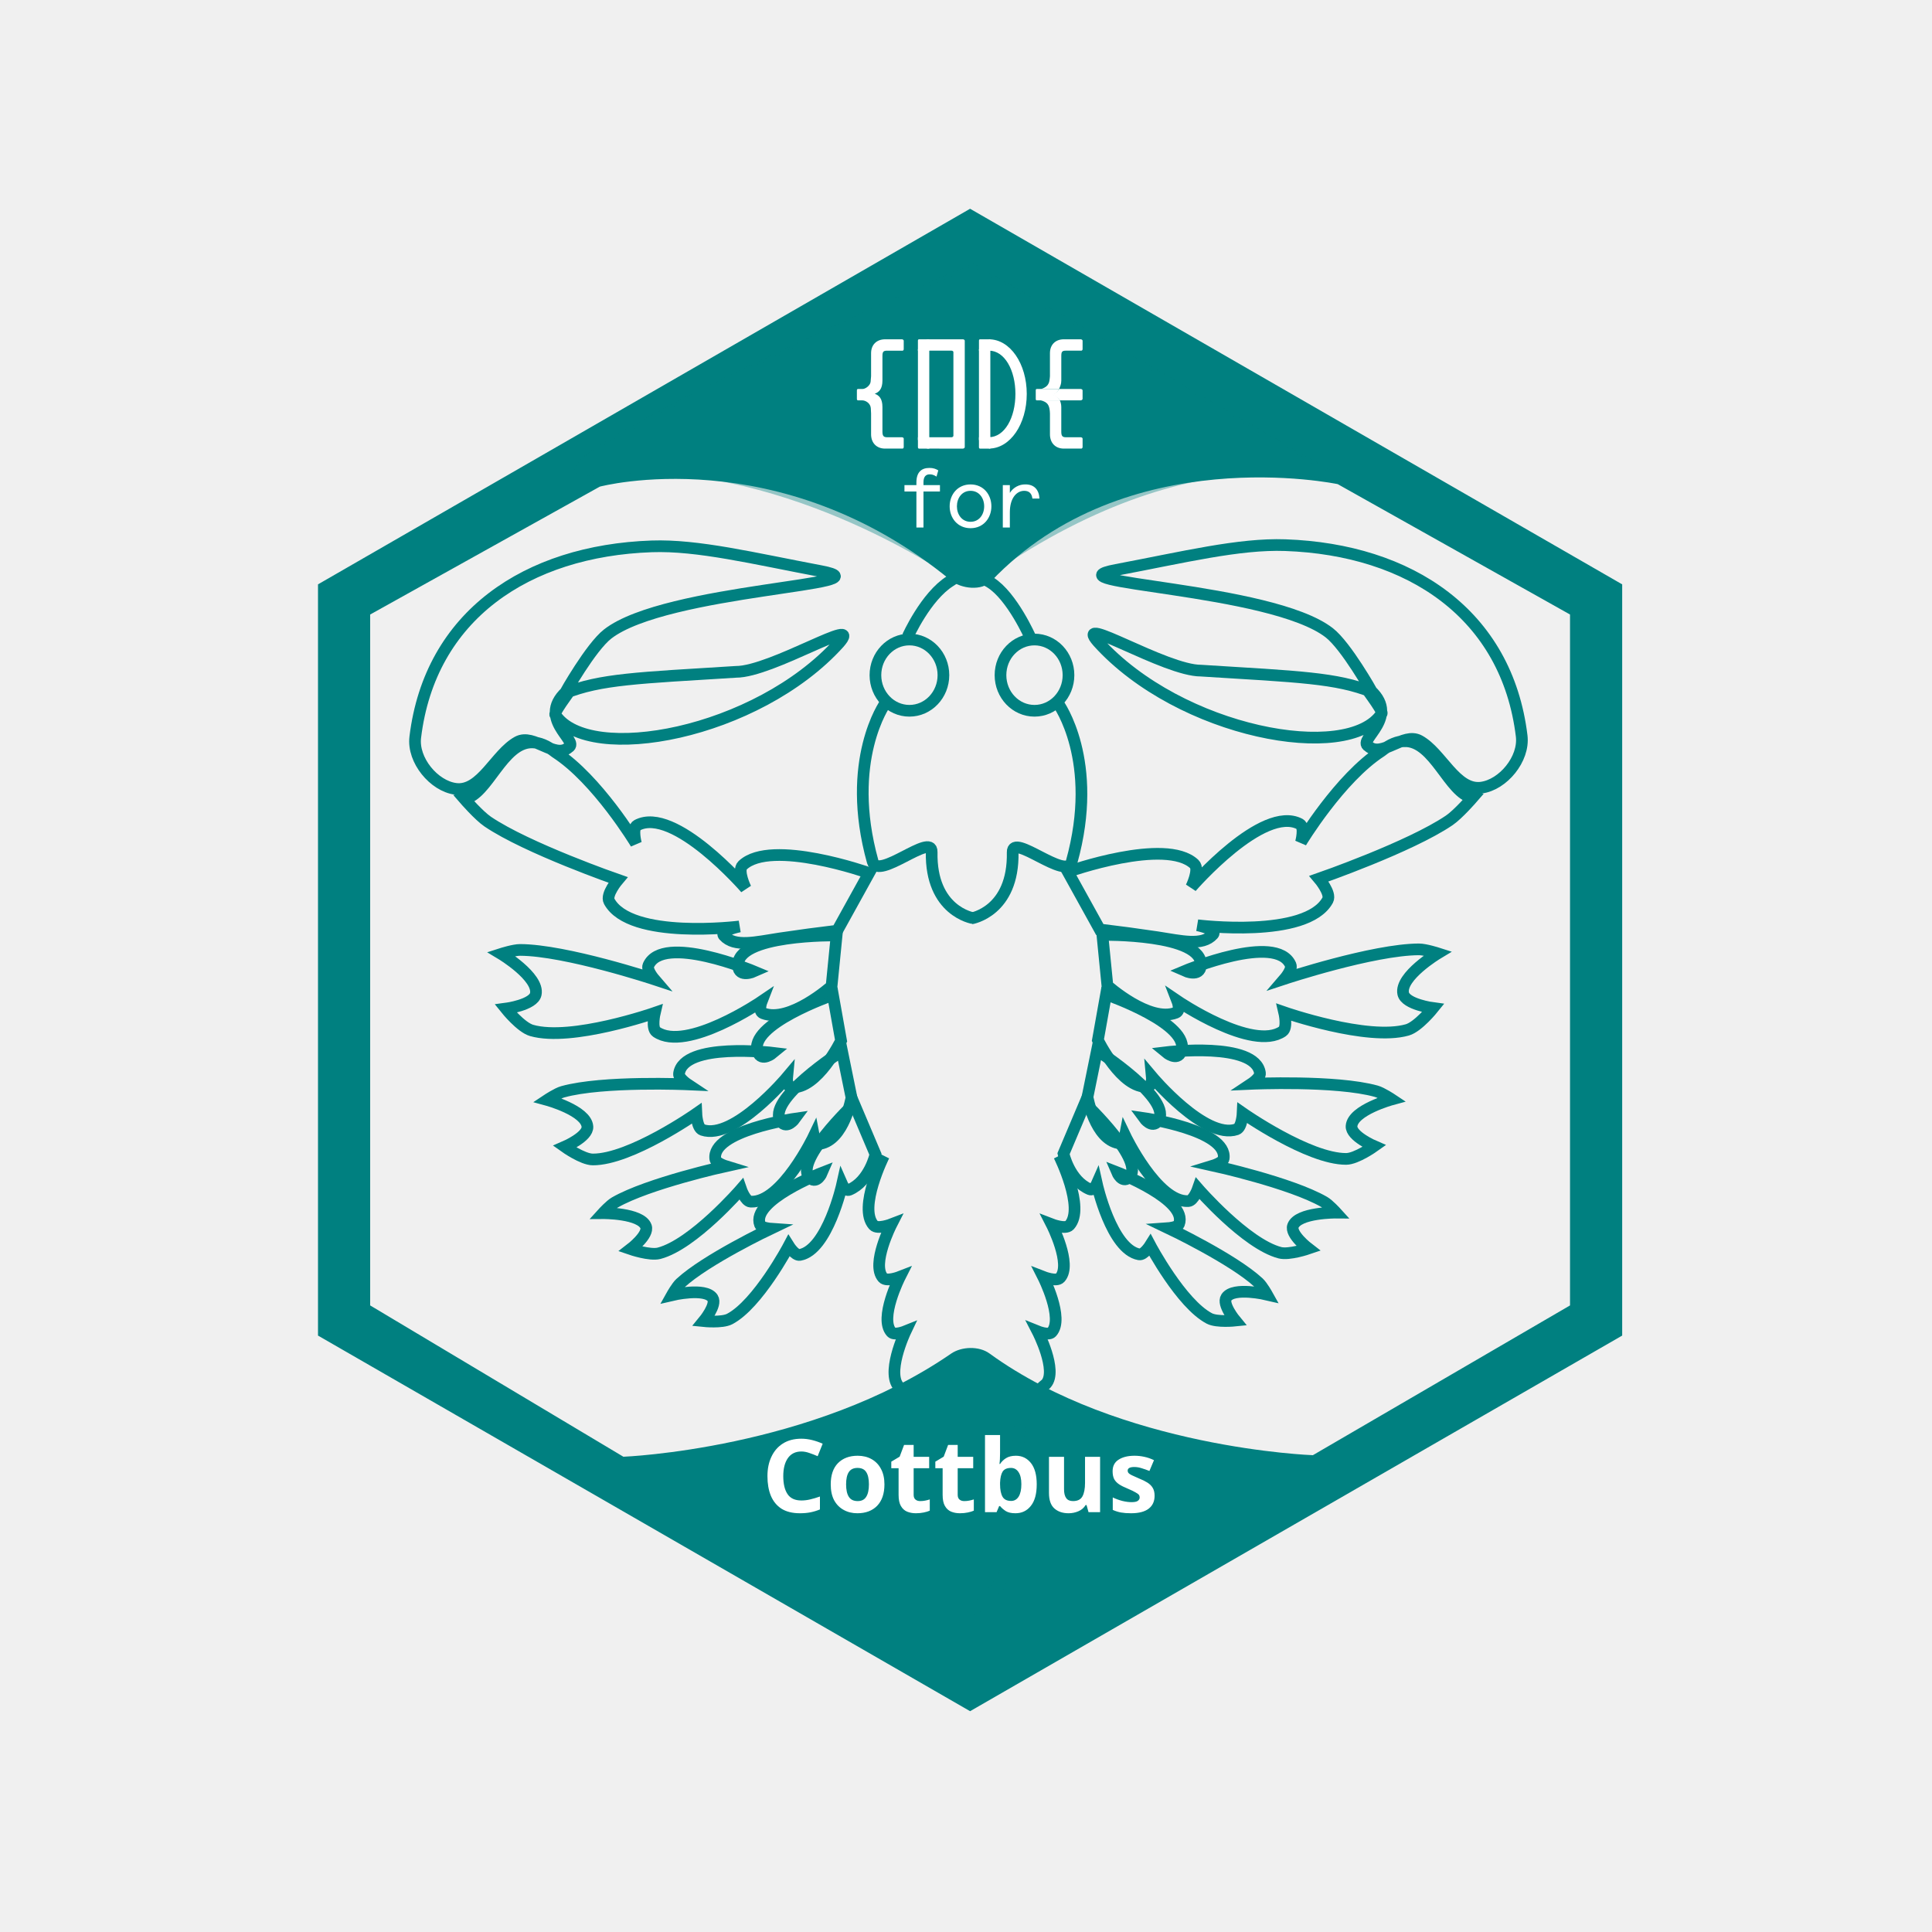
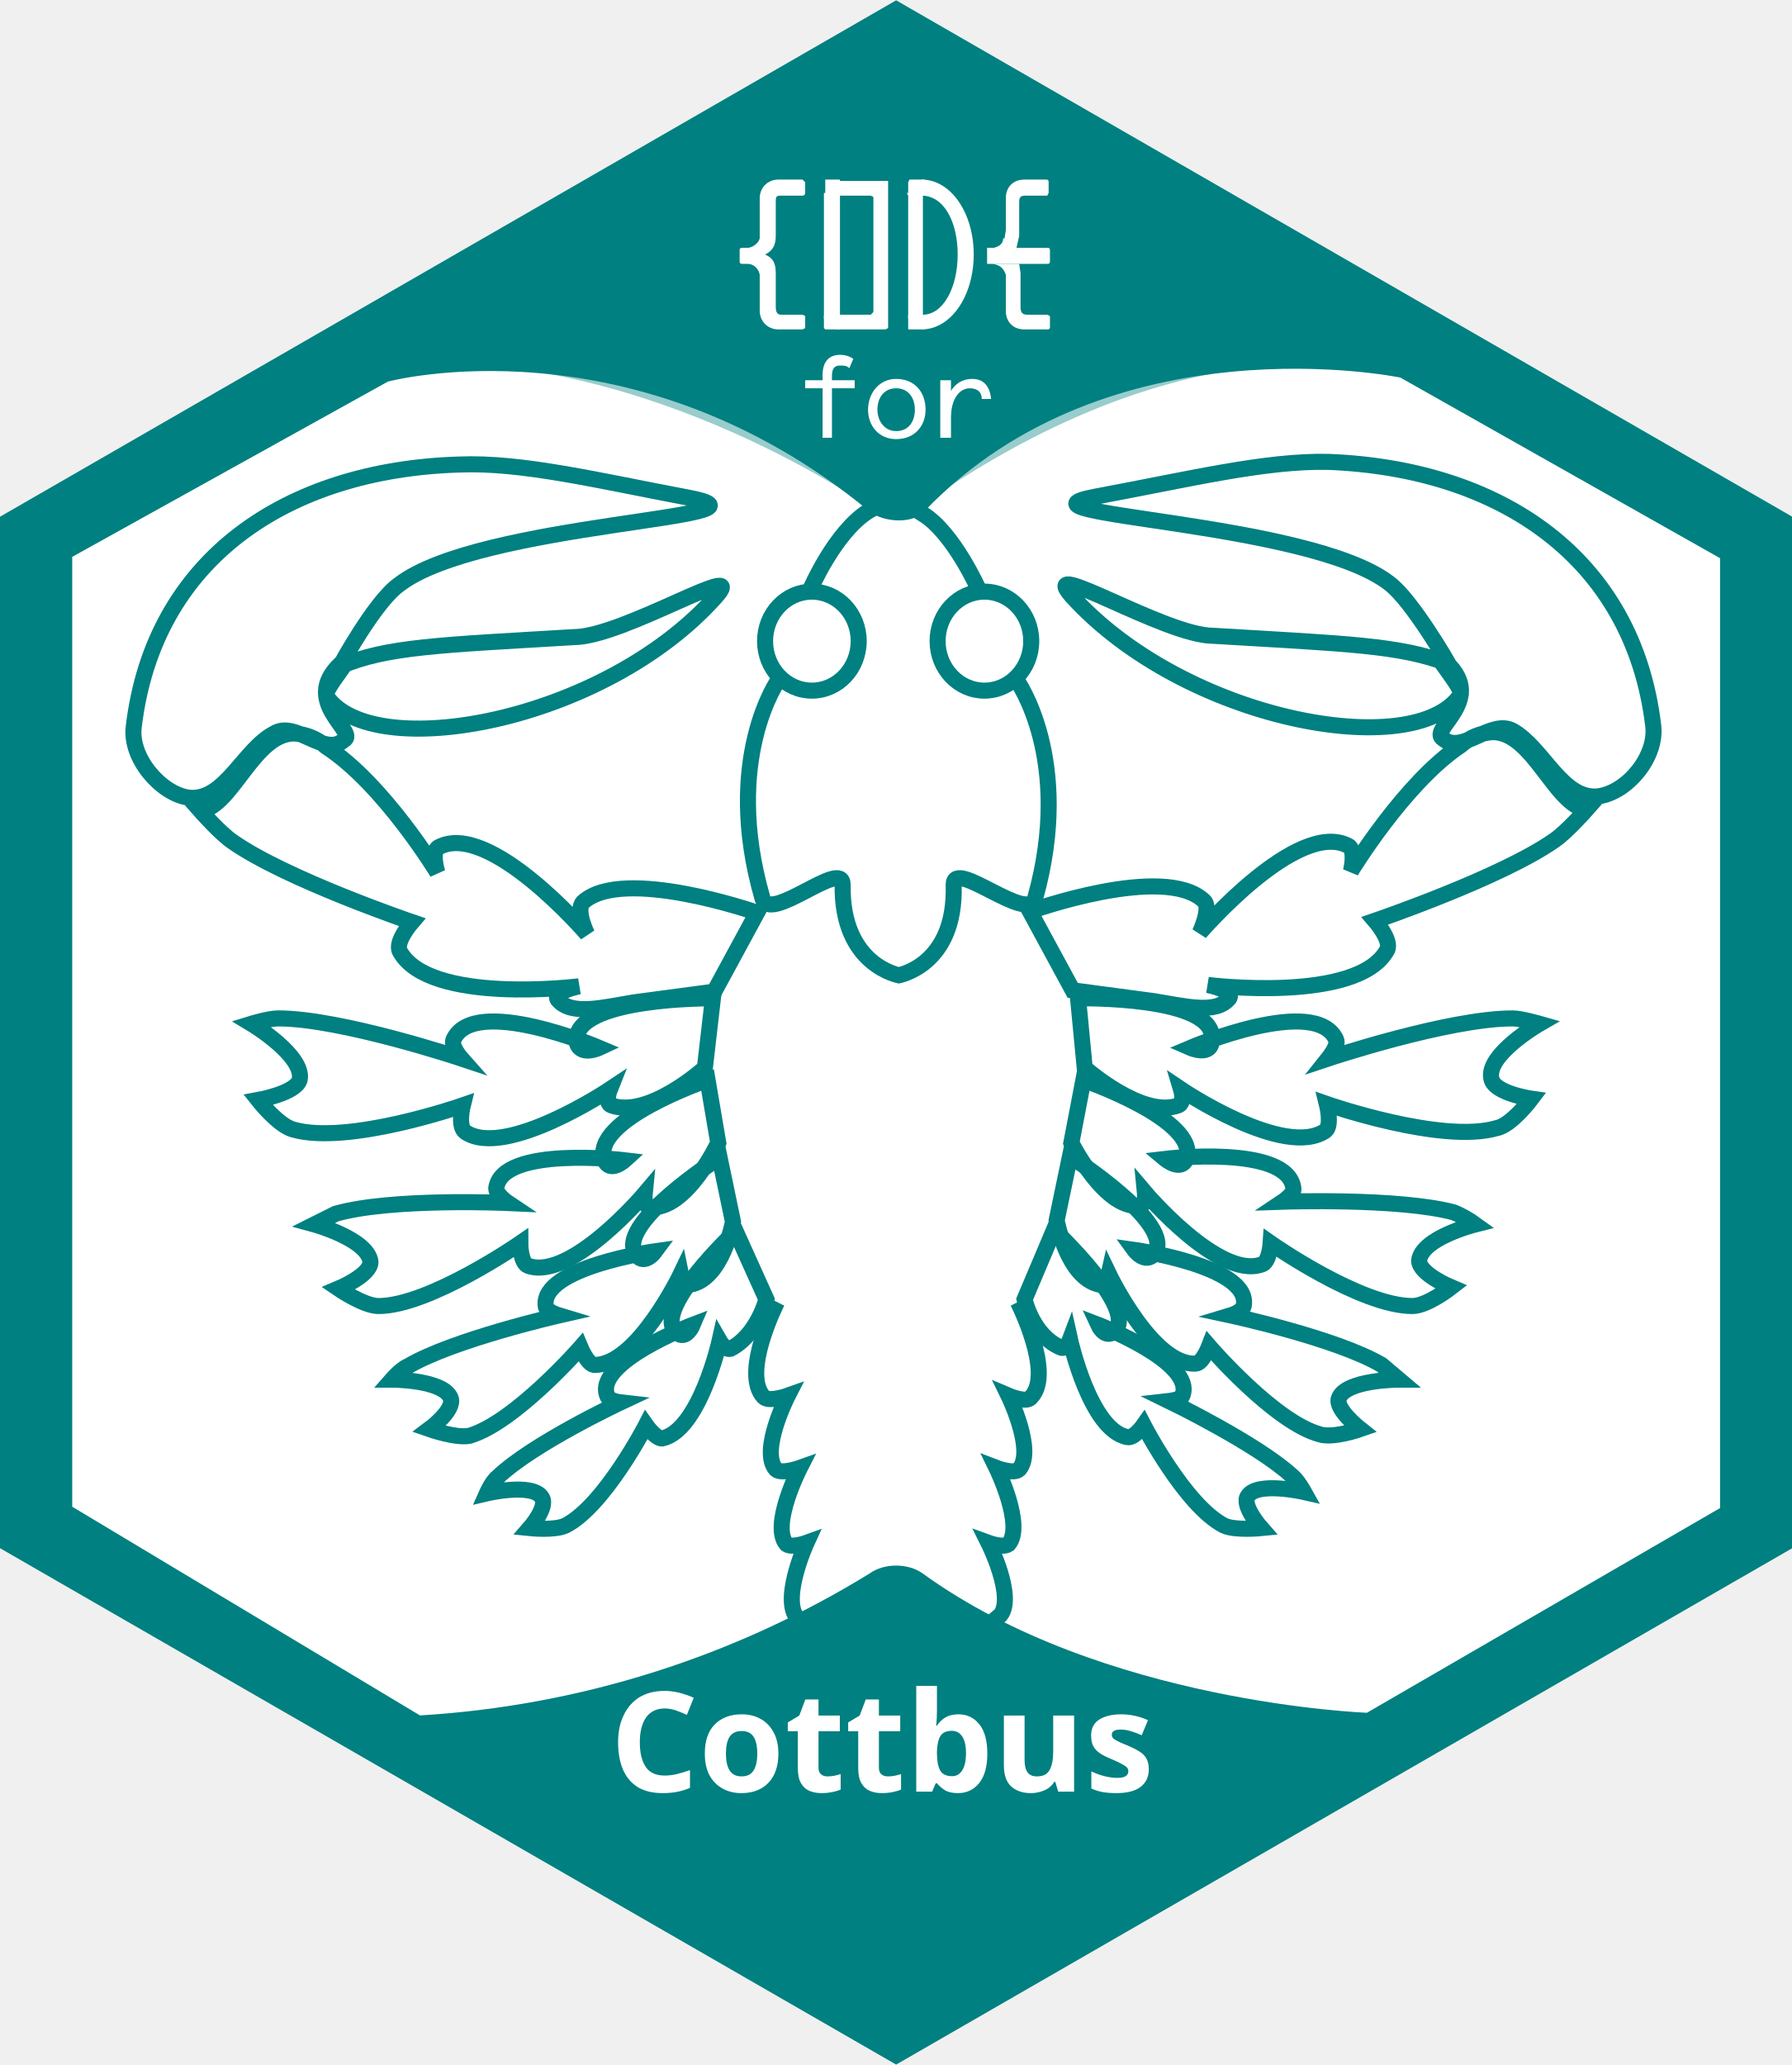
- <svg xmlns="http://www.w3.org/2000/svg" viewBox="0 0 198.425 198.425" height="198.425" width="198.425">
-   <path d="M61.602 49.98s18.39-4.905 36.062 9.632c1.059.871 3.168 1.096 4.111.101 13.852-14.596 35.615-9.99 35.615-9.99l23.858 13.39v70.96l-26.408 15.381s-19.778-.684-33.222-10.451c-1.061-.771-2.855-.724-3.936.02-14.298 9.853-33.657 10.59-33.657 10.59l-26.007-15.54v-70.96zm38.03-28.54L32.66 60.016v77.154l66.973 38.577 66.973-38.577V60.016z" fill="teal" />
-   <path d="M61.58 48.638C47.339 50.138 99.946 27.2 99.946 27.2l38.928 22.566s-14.895-6.33-37.236 9.168c-2.134 1.48-4.231 0-4.231 0S79.727 46.727 61.58 48.638z" opacity=".382" fill="teal" stroke="teal" stroke-width=".279" />
-   <path d="M96.185 48.95c-.27-.175-.467-.233-.7-.233-.414 0-.64.26-.64.82v.285h1.692v.657h-1.692v3.699h-.726v-3.699h-1.227v-.657h1.227v-.267c0-1.055.51-1.496 1.34-1.496.396 0 .664.103.907.251zM99.68 49.753c1.33 0 2.14 1.046 2.14 2.247 0 1.2-.81 2.248-2.14 2.248-1.333 0-2.146-1.048-2.146-2.248 0-1.2.813-2.247 2.145-2.247m0 3.838c.89 0 1.4-.752 1.4-1.591 0-.838-.51-1.59-1.4-1.59-.89 0-1.4.752-1.4 1.59 0 .839.51 1.591 1.4 1.591M106.032 51.204c-.059-.501-.318-.795-.839-.795-.76 0-1.477.717-1.477 2.196v1.573h-.723v-4.356h.723v.803a1.842 1.842 0 0 1 1.61-.874c.865 0 1.382.52 1.433 1.453zM95.044 45.2h.397v-9.332h-1.166V45.2z" fill="#fff" />
-   <path d="M98.899 46.075c.082 0 .186-.074.186-.151V34.993c0-.08-.104-.146-.186-.146h-3.642c-.08 0-.108.03-.108.074v.947c0 .079.026.147.108.147h2.476c.082 0 .186.064.186.143v8.6c0 .079-.104.15-.186.15h-2.476c-.08 0-.108.026-.108.067v.949c0 .077.026.15.108.15zM101.712 35.868h-1.169V45.2h1.17z" fill="#fff" />
-   <path d="M101.565 46.07v-1.168c1.605 0 2.723-1.993 2.723-4.445 0-2.45-1.117-4.445-2.723-4.445v-1.164c2.188 0 3.887 2.516 3.887 5.609 0 3.094-1.699 5.612-3.887 5.612M89.464 42.482v2.126c0 .872.558 1.466 1.439 1.466H92.707c.042 0 .11-.074.11-.151v-.877c0-.078-.101-.138-.183-.138h-1.528c-.378 0-.476-.162-.476-.592V41.8c0-.877-.357-1.202-.794-1.362.437-.156.794-.481.794-1.359v-2.513c0-.424.084-.55.476-.55h1.601c.042 0 .11-.069.11-.148v-.875c0-.079-.101-.145-.183-.145H90.903c-.88 0-1.439.572-1.439 1.425v2.364s-.03.438-.05.586c-.057.395-.538.733-.84.728h-.456c-.08 0-.112.062-.112.143v.875c0 .079.031.15.112.15h.417c.383-.008.864.313.9.795.01.138.03.568.03.568M95.257 34.848h-.872c-.082 0-.111.066-.111.145v1.022h1.166v-1.168zM94.275 45.048v.874c0 .08.028.153.11.153h1.057V44.908h-1.167z" fill="#fff" />
-   <path d="M101.524 34.848h-.872c-.083 0-.107.066-.107.145v1.022h1.168v-1.168zM100.543 45.048v.874c0 .08.027.153.107.153h1.063V44.908h-1.169zM107.835 42.482v2.126c0 .872.55 1.466 1.43 1.466H111.069c.038 0 .118-.074.118-.151v-.877c0-.078-.11-.138-.192-.138h-1.529c-.378 0-.467-.162-.467-.592V41.8c0-.28-.082-.537-.147-.683h-1.956c.538.146.766.337.878.804.055.234.06.561.06.561M107.753 39.223c-.112.382-.366.581-.816.728h1.838c.112-.291.225-.486.225-.873V36.564c0-.424.076-.55.466-.55h1.603c.039 0 .118-.067.118-.146v-.876c0-.078-.11-.145-.192-.145H109.264c-.88 0-1.43.571-1.43 1.426v2.363s-.026.395-.082.587" fill="#fff" />
-   <path d="M108.037 40.543c.295.107.617.282.816.574h2.141c.083 0 .192-.07.192-.148v-.875c0-.081-.11-.145-.192-.145h-2.22c-.146.293-.495.505-.737.594" fill="#fff" />
-   <path d="M106.477 39.951c-.079 0-.1.064-.1.143v.875c0 .079.022.15.1.15h2.376c-.133-.295-.456-.494-.69-.584.241-.09.463-.293.61-.584h-1.837z" fill="#fff" />
-   <path d="M113.597 102.13s8.795 3.04 7.714 5.878c-.395 1.036-1.558.063-1.558.063s9.196-1.135 9.651 2.143c.065.466-.889 1.097-.889 1.097s8.704-.386 12.832.764c.578.16 1.593.837 1.593.837s-4.014 1.093-4.13 2.742c-.073 1.034 2.325 2.065 2.325 2.065s-1.823 1.3-2.876 1.306c-3.876.019-10.634-4.71-10.634-4.71s-.064 1.482-.628 1.673c-3.234 1.099-8.7-5.414-8.7-5.414s.094.985-.43 1.033c-2.656.246-5.107-4.784-5.107-4.784zM66.928 56.114c-12.818.452-22.766 7.103-24.279 19.605-.286 2.361 1.922 5.01 4.147 5.3 2.638.344 4.1-3.575 6.36-4.818 1.638-.9 3.838 1.804 5.236.564 1.209-.66-3.582-3.043.076-5.996.93-.751-1.678 2.285-1.43 2.656 3.423 5.143 20.678 1.998 29.133-7.382 2.647-3.03-6.905 2.976-10.593 2.959-10.085.628-13.928.74-17.567 2.203 0 0 2.66-4.738 4.4-6.091 6.003-4.67 29.358-5.048 21.885-6.457-6.91-1.303-12.614-2.71-17.368-2.543zm-12.27 20.132c-3.07-.042-4.562 5.372-6.964 5.807 0 0 1.475 1.705 2.396 2.33 4.043 2.743 13.377 5.984 13.377 5.984s-1.275 1.503-.898 2.2c2.162 3.995 13.38 2.586 13.38 2.586s-2.07.424-1.603.945c1.098 1.224 3.27.659 5.721.285a204.14 204.14 0 0 1 5.914-.795l3.277-5.924s-10.044-3.565-12.984-.797c-.58.548.313 2.374.313 2.374s-7.352-8.5-11.147-6.483c-.553.294-.123 1.875-.123 1.875s-3.983-6.606-8.248-9.357c-.908-.72-1.701-1.02-2.41-1.03zM99.766 94.324s4.365-.699 4.24-6.798c-.042-2.027 5.511 2.953 6.056 1 2.894-10.384-1.367-16.242-1.367-16.242" fill="none" stroke="teal" stroke-width="1.2" stroke-miterlimit="4.6" />
-   <path d="M99.927 94.293s-4.365-.698-4.24-6.798c.042-2.026-5.512 2.954-6.056 1-2.894-10.384 1.277-16.242 1.277-16.242" fill="none" stroke="teal" stroke-width="1.2" stroke-miterlimit="4.6" />
-   <ellipse ry="3.659" rx="3.492" cy="69.341" cx="93.402" fill="none" stroke="teal" stroke-width="1.2" stroke-miterlimit="4.6" stroke-dashoffset="2.572" />
-   <ellipse ry="3.659" rx="3.492" cy="69.341" cx="106.247" fill="none" stroke="teal" stroke-width="1.2" stroke-miterlimit="4.6" stroke-dashoffset="2.572" />
-   <path d="M93.235 65.37s1.84-4.122 4.36-5.697c1.586-1.116 2.854-.64 4.113.147 2.247 1.396 4.13 5.687 4.13 5.687M90.781 118.702s-2.677 5.355-1.06 7.134c.411.452 1.832-.097 1.832-.097s-2.111 4.12-.868 5.495c.388.43 1.735-.096 1.735-.096s-2.165 4.275-.867 5.687c.326.356 1.446-.096 1.446-.096s-2.18 4.582-.51 5.845M108.782 118.706s2.677 5.355 1.06 7.134c-.411.452-1.831-.097-1.831-.097s2.11 4.12.867 5.495c-.388.43-1.735-.096-1.735-.096s2.165 4.275.868 5.687c-.327.356-1.446-.096-1.446-.096s2.09 4.046.867 5.398c-6.644 5.301 1.246 17.56-7.615 23.33M112.667 107.88s7.949 5.1 6.256 7.273c-.619.793-1.424-.319-1.424-.319s8.594 1.23 8.177 4.15c-.06.415-1.08.727-1.08.727s7.96 1.755 11.398 3.73c.481.276 1.228 1.1 1.228 1.1s-3.902-.027-4.423 1.36c-.327.87 1.578 2.329 1.578 2.329s-1.974.678-2.926.43c-3.507-.914-8.417-6.586-8.417-6.586s-.432 1.254-.99 1.284c-3.199.167-6.492-6.727-6.492-6.727s-.163.867-.648.783c-2.462-.426-3.213-4.747-3.213-4.747z" fill="none" stroke="teal" stroke-width="1.2" stroke-miterlimit="4.6" />
-   <path d="M111.426 113.303s6.424 6.093 4.49 7.663c-.705.574-1.188-.57-1.188-.57s7.319 2.831 6.359 5.318c-.137.353-1.1.421-1.1.421s6.654 3.164 9.281 5.603c.368.34.859 1.218.859 1.218s-3.433-.815-4.173.3c-.465.699.917 2.371.917 2.371s-1.877.196-2.666-.216c-2.902-1.518-6.075-7.512-6.075-7.512s-.635 1.017-1.132.929c-2.852-.503-4.35-7.245-4.35-7.245s-.32.73-.731.558c-2.082-.876-2.688-3.648-2.688-3.648zM113.22 96.016s10.411-.159 10.114 3.163c-.109 1.213-1.629.532-1.629.532s9.386-3.942 10.844-.613c.207.474-.613 1.425-.613 1.425s9.088-3.003 13.795-3.019c.66 0 1.935.41 1.935.41s-3.919 2.354-3.55 4.131c.232 1.116 3.075 1.491 3.075 1.491s-1.54 1.919-2.651 2.238c-4.094 1.175-12.649-1.808-12.649-1.808s.374 1.585-.165 1.956c-3.092 2.126-10.814-3.13-10.814-3.13s.394 1.012-.146 1.22c-2.736 1.052-7.031-2.785-7.031-2.785zM85.545 102.188s-8.796 3.04-7.714 5.877c.394 1.036 1.558.064 1.558.064s-9.197-1.135-9.651 2.142c-.065.466.889 1.097.889 1.097s-8.704-.385-12.832.764c-.578.161-1.594.837-1.594.837s4.015 1.094 4.13 2.742c.073 1.034-2.324 2.066-2.324 2.066s1.823 1.3 2.875 1.305c3.877.02 10.635-4.709 10.635-4.709s.064 1.481.628 1.673c3.234 1.098 8.7-5.414 8.7-5.414s-.095.984.429 1.033c2.657.245 5.107-4.784 5.107-4.784z" fill="none" stroke="teal" stroke-width="1.2" stroke-miterlimit="4.6" />
-   <path d="M86.475 107.938s-7.95 5.099-6.256 7.272c.618.794 1.423-.318 1.423-.318s-8.593 1.23-8.177 4.149c.06.415 1.08.728 1.08.728s-7.959 1.755-11.397 3.73c-.482.276-1.228 1.099-1.228 1.099s3.902-.027 4.423 1.36c.327.87-1.579 2.329-1.579 2.329s1.975.678 2.927.43c3.506-.913 8.417-6.585 8.417-6.585s.432 1.254.99 1.283c3.198.167 6.491-6.726 6.491-6.726s.163.866.649.782c2.462-.426 3.213-4.746 3.213-4.746z" fill="none" stroke="teal" stroke-width="1.2" stroke-miterlimit="4.6" />
-   <path d="M87.716 113.36s-6.424 6.094-4.491 7.664c.706.573 1.189-.57 1.189-.57s-7.32 2.83-6.359 5.317c.137.354 1.1.421 1.1.421s-6.655 3.165-9.282 5.603c-.368.342-.858 1.218-.858 1.218s3.432-.815 4.173.3c.464.7-.917 2.372-.917 2.372s1.877.195 2.665-.216c2.903-1.518 6.075-7.513 6.075-7.513s.636 1.017 1.133.93c2.851-.504 4.35-7.245 4.35-7.245s.32.73.73.557c2.083-.876 2.689-3.648 2.689-3.648zM85.922 96.073s-10.412-.159-10.114 3.164c.108 1.213 1.628.532 1.628.532s-9.385-3.943-10.843-.613c-.208.473.613 1.425.613 1.425s-9.088-3.003-13.796-3.02c-.659 0-1.934.41-1.934.41s3.918 2.354 3.55 4.132c-.232 1.115-3.075 1.49-3.075 1.49s1.54 1.92 2.65 2.238c4.095 1.175 12.65-1.807 12.65-1.807s-.374 1.584.165 1.955c3.092 2.126 10.813-3.13 10.813-3.13s-.393 1.013.146 1.22c2.736 1.052 7.031-2.785 7.031-2.785zM132.003 55.989c12.819.452 22.766 7.104 24.28 19.605.285 2.362-1.922 5.011-4.147 5.301-2.638.344-4.1-3.576-6.361-4.818-1.638-.9-3.838 1.803-5.235.563-1.21-.66 3.582-3.043-.077-5.996-.93-.75 1.678 2.285 1.432 2.656-3.425 5.143-20.68 1.998-29.134-7.381-2.647-3.03 6.904 2.975 10.593 2.958 10.085.628 13.927.74 17.567 2.203 0 0-2.66-4.738-4.4-6.091-6.003-4.67-29.359-5.048-21.885-6.457 6.91-1.303 12.614-2.71 17.367-2.543zm12.27 20.133c3.071-.043 4.563 5.371 6.965 5.806 0 0-1.475 1.705-2.397 2.33-4.042 2.743-13.377 5.985-13.377 5.985s1.275 1.502.899 2.199c-2.162 3.996-13.381 2.586-13.381 2.586s2.07.424 1.603.945c-1.098 1.224-3.269.659-5.72.285a204.145 204.145 0 0 0-5.914-.795l-3.278-5.923s10.045-3.566 12.985-.797c.58.547-.313 2.373-.313 2.373s7.352-8.5 11.147-6.483c.552.294.123 1.875.123 1.875s3.983-6.606 8.248-9.357c.907-.72 1.701-1.02 2.41-1.03z" fill="none" stroke="teal" stroke-width="1.2" stroke-miterlimit="4.6" />
-   <text y="155.31" x="78.212" style="line-height:0" font-weight="400" font-size="11.17" font-family="sans-serif" letter-spacing="0" word-spacing="0" fill="#fff" stroke-width=".279">
-     <tspan style="-inkscape-font-specification:'Tlwg Typist Bold'" y="155.31" x="78.212" font-weight="700" font-size="10.425" font-family="Tlwg Typist">Cottbus</tspan>
+ <svg xmlns="http://www.w3.org/2000/svg" width="133.9" height="154.3" viewBox="0 0 133.946 154.307">
+   <path d="M0 38.6L67 0l67 38.6v77.1l-67 38.6-67-38.6z" fill="#fff" />
+   <path d="M29 28.5s18.3-4.9 36 9.7c1 .8 3.2 1 4.1 0 13.9-14.5 35.6-10 35.6-10l23.9 13.5v71L102.2 128s-19.8-.7-33.2-10.4c-1.1-.8-2.9-.8-4 0a72.4 72.4 0 0 1-33.6 10.6l-26-15.6v-71zM67 0L0 38.6v77.1l67 38.6 67-38.6V38.6z" fill="teal" />
+   <path d="M29 27.2C14.6 28.7 67.2 5.8 67.2 5.8l39 22.5S91.2 22 69 37.5c-2.2 1.5-4.3 0-4.3 0S47.1 25.3 29 27.2z" opacity=".4" fill="teal" stroke="teal" stroke-width=".3" />
+   <path d="M63.5 27.5c-.2-.2-.4-.2-.7-.2-.4 0-.6.2-.6.8v.3h1.7v.6h-1.7v3.7h-.7V29h-1.3v-.6h1.3V28c0-1 .5-1.5 1.3-1.5.4 0 .7.1 1 .3zM67 28.3c1.4 0 2.2 1 2.2 2.3 0 1.2-.8 2.2-2.2 2.2-1.3 0-2.1-1-2.1-2.2 0-1.2.8-2.3 2.1-2.3m0 3.9c1 0 1.4-.8 1.4-1.6 0-.9-.5-1.6-1.4-1.6-.9 0-1.4.7-1.4 1.6 0 .8.5 1.6 1.4 1.6M73.4 29.8c0-.5-.3-.8-.9-.8-.7 0-1.4.7-1.4 2.2v1.5h-.8v-4.3h.8v.8c.3-.5.8-.9 1.6-.9s1.3.5 1.4 1.5zM62.8 23.8v-9.4h-1.2V23.8h1z" fill="#fff" />
+   <path d="M66.2 24.6l.2-.1v-11H62.6h-.1V14.4l.1.2h2.5l.2.1v8.6l-.2.2h-2.5-.1v1l.1.1zM67.9 14.6v9.2H69v-9.4h-1.2z" fill="#fff" />
+   <path d="M69 24.6v-1.1c1.5 0 2.6-2 2.6-4.5 0-2.4-1-4.4-2.7-4.4v-1.2c2.2 0 3.9 2.5 3.9 5.6 0 3.1-1.7 5.6-3.9 5.6M56.8 21v2.2c0 .8.6 1.4 1.4 1.4H60l.2-.1v-.9l-.2-.1h-1.6c-.3 0-.4-.2-.4-.6v-2.5c0-1-.4-1.2-.8-1.4.4-.2.8-.5.8-1.4v-2.5c0-.4 0-.5.4-.5H60s.2 0 .2-.2v-.8l-.2-.2H58.2c-.8 0-1.4.6-1.4 1.4v3c-.1.4-.6.7-.9.7h-.4c-.1 0-.2 0-.2.2v.8c0 .1 0 .2.2.2h.4c.4 0 .8.3.9.8v.5M62.6 13.4h-.9v1.2h1.1v-1.2zM61.6 23.6v.9l.1.1H62.8v-1.1h-1.1z" fill="#fff" />
+   <path d="M68.9 13.4H68l-.1.2v1h1.2v-1.2zM67.9 23.6v1h1.2v-1.1h-1.2zM75.2 21v2.2c0 .8.5 1.4 1.4 1.4h1.8l.1-.1v-.9l-.2-.1H76.8c-.4 0-.5-.2-.5-.6v-2.5l-.1-.7h-2c.6.1.8.3 1 .8v.5M75 17.8c0 .4-.3.6-.7.7H76l.2-.9v-2.5c0-.4.1-.5.5-.5h1.6l.1-.2v-.8c0-.1 0-.2-.2-.2H76.6c-.9 0-1.4.6-1.4 1.4v2.4l-.1.6" fill="#fff" />
+   <path d="M75.4 19.1c.3.1.6.3.8.6h2.1c.1 0 .2 0 .2-.2v-.8c0-.1 0-.2-.2-.2h-2.2c-.1.3-.5.5-.7.6" fill="#fff" />
+   <path d="M73.8 18.5v1.2h2.4c-.1-.3-.5-.5-.7-.6.2-.1.5-.3.6-.6h-1.8z" fill="#fff" />
+   <path d="M81 80.7s8.7 3 7.7 5.9c-.4 1-1.6 0-1.6 0s9.2-1.1 9.6 2.2c.1.4-.8 1-.8 1s8.7-.3 12.8.8a8 8 0 0 1 1.6.9s-4 1-4.2 2.7c0 1 2.4 2 2.4 2s-1.8 1.4-2.9 1.4c-3.9 0-10.6-4.7-10.6-4.7s-.1 1.5-.7 1.6c-3.2 1.1-8.7-5.4-8.7-5.4s.1 1-.4 1c-2.6.3-5.1-4.7-5.1-4.7zM34.3 34.7c-12.8.4-22.8 7-24.3 19.6-.3 2.3 2 5 4.1 5.3 2.7.3 4.1-3.6 6.4-4.8 1.6-1 3.8 1.8 5.2.5 1.2-.6-3.6-3 .1-6 1-.7-1.7 2.3-1.4 2.7 3.4 5.1 20.7 2 29.1-7.4 2.7-3-6.9 3-10.6 3-10 .6-14 .7-17.5 2.2 0 0 2.6-4.8 4.4-6.1 6-4.7 29.3-5 21.8-6.5-6.9-1.3-12.6-2.7-17.3-2.5zM22 54.8c-3 0-4.6 5.4-7 5.8 0 0 1.5 1.7 2.4 2.3 4 2.8 13.4 6 13.4 6s-1.3 1.5-.9 2.2c2.2 4 13.4 2.6 13.4 2.6s-2 .4-1.6 1c1 1.2 3.3.6 5.7.2l6-.8 3.2-5.9s-10-3.5-13-.8c-.6.6.3 2.4.3 2.4s-7.3-8.5-11.1-6.5c-.6.3-.1 1.9-.1 1.9s-4-6.6-8.3-9.4a4 4 0 0 0-2.4-1zM67.1 72.9s4.4-.7 4.2-6.8c0-2 5.6 3 6.1 1C80.3 56.7 76 50.8 76 50.8" fill="none" stroke="teal" stroke-width="1.2" stroke-miterlimit="4.6" />
+   <path d="M67.3 72.9s-4.4-.7-4.3-6.8c0-2-5.5 3-6 1-3-10.4 1.2-16.3 1.2-16.3" fill="none" stroke="teal" stroke-width="1.2" stroke-miterlimit="4.6" />
+   <ellipse cx="60.7" cy="47.9" rx="3.5" ry="3.7" fill="none" stroke="teal" stroke-width="1.2" stroke-miterlimit="4.6" stroke-dashoffset="2.6" />
+   <ellipse cx="73.6" cy="47.9" rx="3.5" ry="3.7" fill="none" stroke="teal" stroke-width="1.2" stroke-miterlimit="4.6" stroke-dashoffset="2.6" />
+   <path d="M60.6 44s1.8-4.2 4.3-5.8c1.6-1 2.9-.6 4.1.2 2.3 1.4 4.2 5.7 4.2 5.7M58.1 97.3s-2.7 5.3-1 7.1c.4.4 1.8-.1 1.8-.1s-2.1 4.1-.9 5.5c.4.4 1.8-.1 1.8-.1s-2.2 4.3-1 5.7c.4.3 1.5-.1 1.5-.1s-2.1 4.6-.5 5.8M76.1 97.3s2.7 5.3 1 7.1c-.3.5-1.7-.1-1.7-.1s2 4.1.8 5.5c-.4.4-1.7-.1-1.7-.1s2.1 4.3.9 5.7c-.4.3-1.5-.1-1.5-.1s2 4 .9 5.4C68 126 76 138.3 67.2 144M80 86.4s8 5.1 6.3 7.3c-.7.8-1.5-.3-1.5-.3s8.6 1.2 8.2 4.1c0 .5-1 .8-1 .8s7.9 1.7 11.3 3.7l1.3 1.1s-4 0-4.5 1.4c-.3.8 1.6 2.3 1.6 2.3s-2 .7-3 .4c-3.4-.9-8.3-6.6-8.3-6.6s-.5 1.3-1 1.3c-3.2.2-6.5-6.7-6.5-6.7s-.2.9-.7.8c-2.4-.5-3.2-4.8-3.2-4.8z" fill="none" stroke="teal" stroke-width="1.2" stroke-miterlimit="4.6" />
+   <path d="M78.8 91.9s6.4 6 4.5 7.6c-.7.6-1.2-.5-1.2-.5s7.3 2.8 6.3 5.3c-.1.3-1 .4-1 .4s6.6 3.2 9.2 5.6c.4.3.9 1.2.9 1.2s-3.5-.8-4.2.3c-.5.7 1 2.4 1 2.4s-2 .2-2.8-.2c-2.9-1.5-6-7.5-6-7.5s-.7 1-1.2.9c-2.8-.5-4.3-7.3-4.3-7.3s-.3.8-.7.6c-2.1-.9-2.7-3.6-2.7-3.6zM80.6 74.6s10.4-.2 10 3.1c0 1.3-1.6.6-1.6.6s9.4-4 10.9-.6c.2.4-.6 1.4-.6 1.4s9-3 13.8-3c.6 0 2 .4 2 .4s-4 2.3-3.6 4.1c.2 1.1 3 1.5 3 1.5s-1.5 2-2.6 2.2c-4.1 1.2-12.7-1.8-12.7-1.8s.4 1.6-.1 2c-3.1 2.1-10.8-3.1-10.8-3.1s.3 1-.2 1.2c-2.7 1-7-2.8-7-2.8zM52.9 80.7s-8.8 3-7.7 6c.4 1 1.5 0 1.5 0s-9.2-1.1-9.6 2.1c0 .5.9 1.1.9 1.1s-8.7-.4-12.9.8l-1.6.8s4 1.1 4.2 2.8c0 1-2.4 2-2.4 2s1.9 1.3 3 1.3c3.8 0 10.6-4.7 10.6-4.7s0 1.5.6 1.7c3.2 1.1 8.7-5.4 8.7-5.4s-.1 1 .4 1c2.7.3 5.1-4.8 5.1-4.8z" fill="none" stroke="teal" stroke-width="1.2" stroke-miterlimit="4.6" />
+   <path d="M53.8 86.5s-8 5.1-6.2 7.3c.6.8 1.4-.3 1.4-.3s-8.6 1.2-8.2 4.1c0 .4 1 .7 1 .7s-7.9 1.8-11.3 3.8c-.5.2-1.2 1-1.2 1s3.9 0 4.4 1.4c.3.9-1.6 2.3-1.6 2.3s2 .7 3 .5c3.4-1 8.3-6.6 8.3-6.6s.5 1.2 1 1.3c3.2.1 6.5-6.8 6.5-6.8s.2 1 .7.8c2.4-.4 3.2-4.7 3.2-4.7z" fill="none" stroke="teal" stroke-width="1.2" stroke-miterlimit="4.6" />
+   <path d="M55 92s-6.4 6-4.4 7.6c.7.6 1.2-.6 1.2-.6s-7.4 2.8-6.4 5.3c.1.4 1 .5 1 .5s-6.6 3.1-9.2 5.6c-.4.3-.8 1.2-.8 1.2s3.4-.8 4.1.3c.5.7-.9 2.3-.9 2.3s1.9.2 2.7-.2c2.9-1.5 6-7.5 6-7.5s.7 1 1.2 1c2.8-.6 4.3-7.3 4.3-7.3s.4.7.8.6c2-1 2.7-3.7 2.7-3.7zM53.3 74.6s-10.4-.1-10.2 3.2c.2 1.2 1.7.5 1.7.5s-9.4-4-10.9-.6c-.2.5.6 1.4.6 1.4s-9-3-13.7-3c-.7 0-2 .4-2 .4s4 2.4 3.6 4.2c-.3 1-3.1 1.5-3.1 1.5s1.5 1.9 2.6 2.2c4.1 1.2 12.7-1.8 12.7-1.8s-.4 1.6.2 2c3 2 10.8-3.2 10.8-3.2s-.4 1 .1 1.2c2.8 1 7-2.8 7-2.8zM99.3 34.5c12.9.5 22.8 7.2 24.3 19.7.3 2.3-1.9 5-4.1 5.3-2.7.3-4.1-3.6-6.4-4.9-1.6-.9-3.8 1.8-5.2.6-1.2-.7 3.6-3-.1-6-1-.7 1.7 2.3 1.4 2.7-3.4 5.1-20.6 2-29.1-7.4-2.6-3 7 3 10.6 3 10 .6 14 .7 17.6 2.1 0 0-2.7-4.7-4.4-6-6-4.7-29.4-5.1-22-6.5 7-1.3 12.7-2.7 17.4-2.6zm12.3 20.2c3 0 4.6 5.4 7 5.8 0 0-1.5 1.7-2.4 2.3-4 2.8-13.4 6-13.4 6s1.3 1.5.9 2.2c-2.2 4-13.4 2.6-13.4 2.6s2 .4 1.6 1c-1 1.2-3.2.6-5.7.2l-6-.8-3.2-5.9s10-3.6 13-.8c.6.5-.3 2.4-.3 2.4s7.3-8.5 11.1-6.5c.6.3.2 1.9.2 1.9s4-6.6 8.2-9.4a4 4 0 0 1 2.4-1z" fill="none" stroke="teal" stroke-width="1.2" stroke-miterlimit="4.6" />
+   <text style="line-height:0" x="45.6" y="133.9" font-weight="400" font-size="11.2" font-family="sans-serif" letter-spacing="0" word-spacing="0" fill="#fff" stroke-width=".3">
+     <tspan x="45.6" y="133.9" style="-inkscape-font-specification:'Tlwg Typist Bold'" font-weight="700" font-size="10.4" font-family="Tlwg Typist">Cottbus</tspan>
  </text>
</svg>
